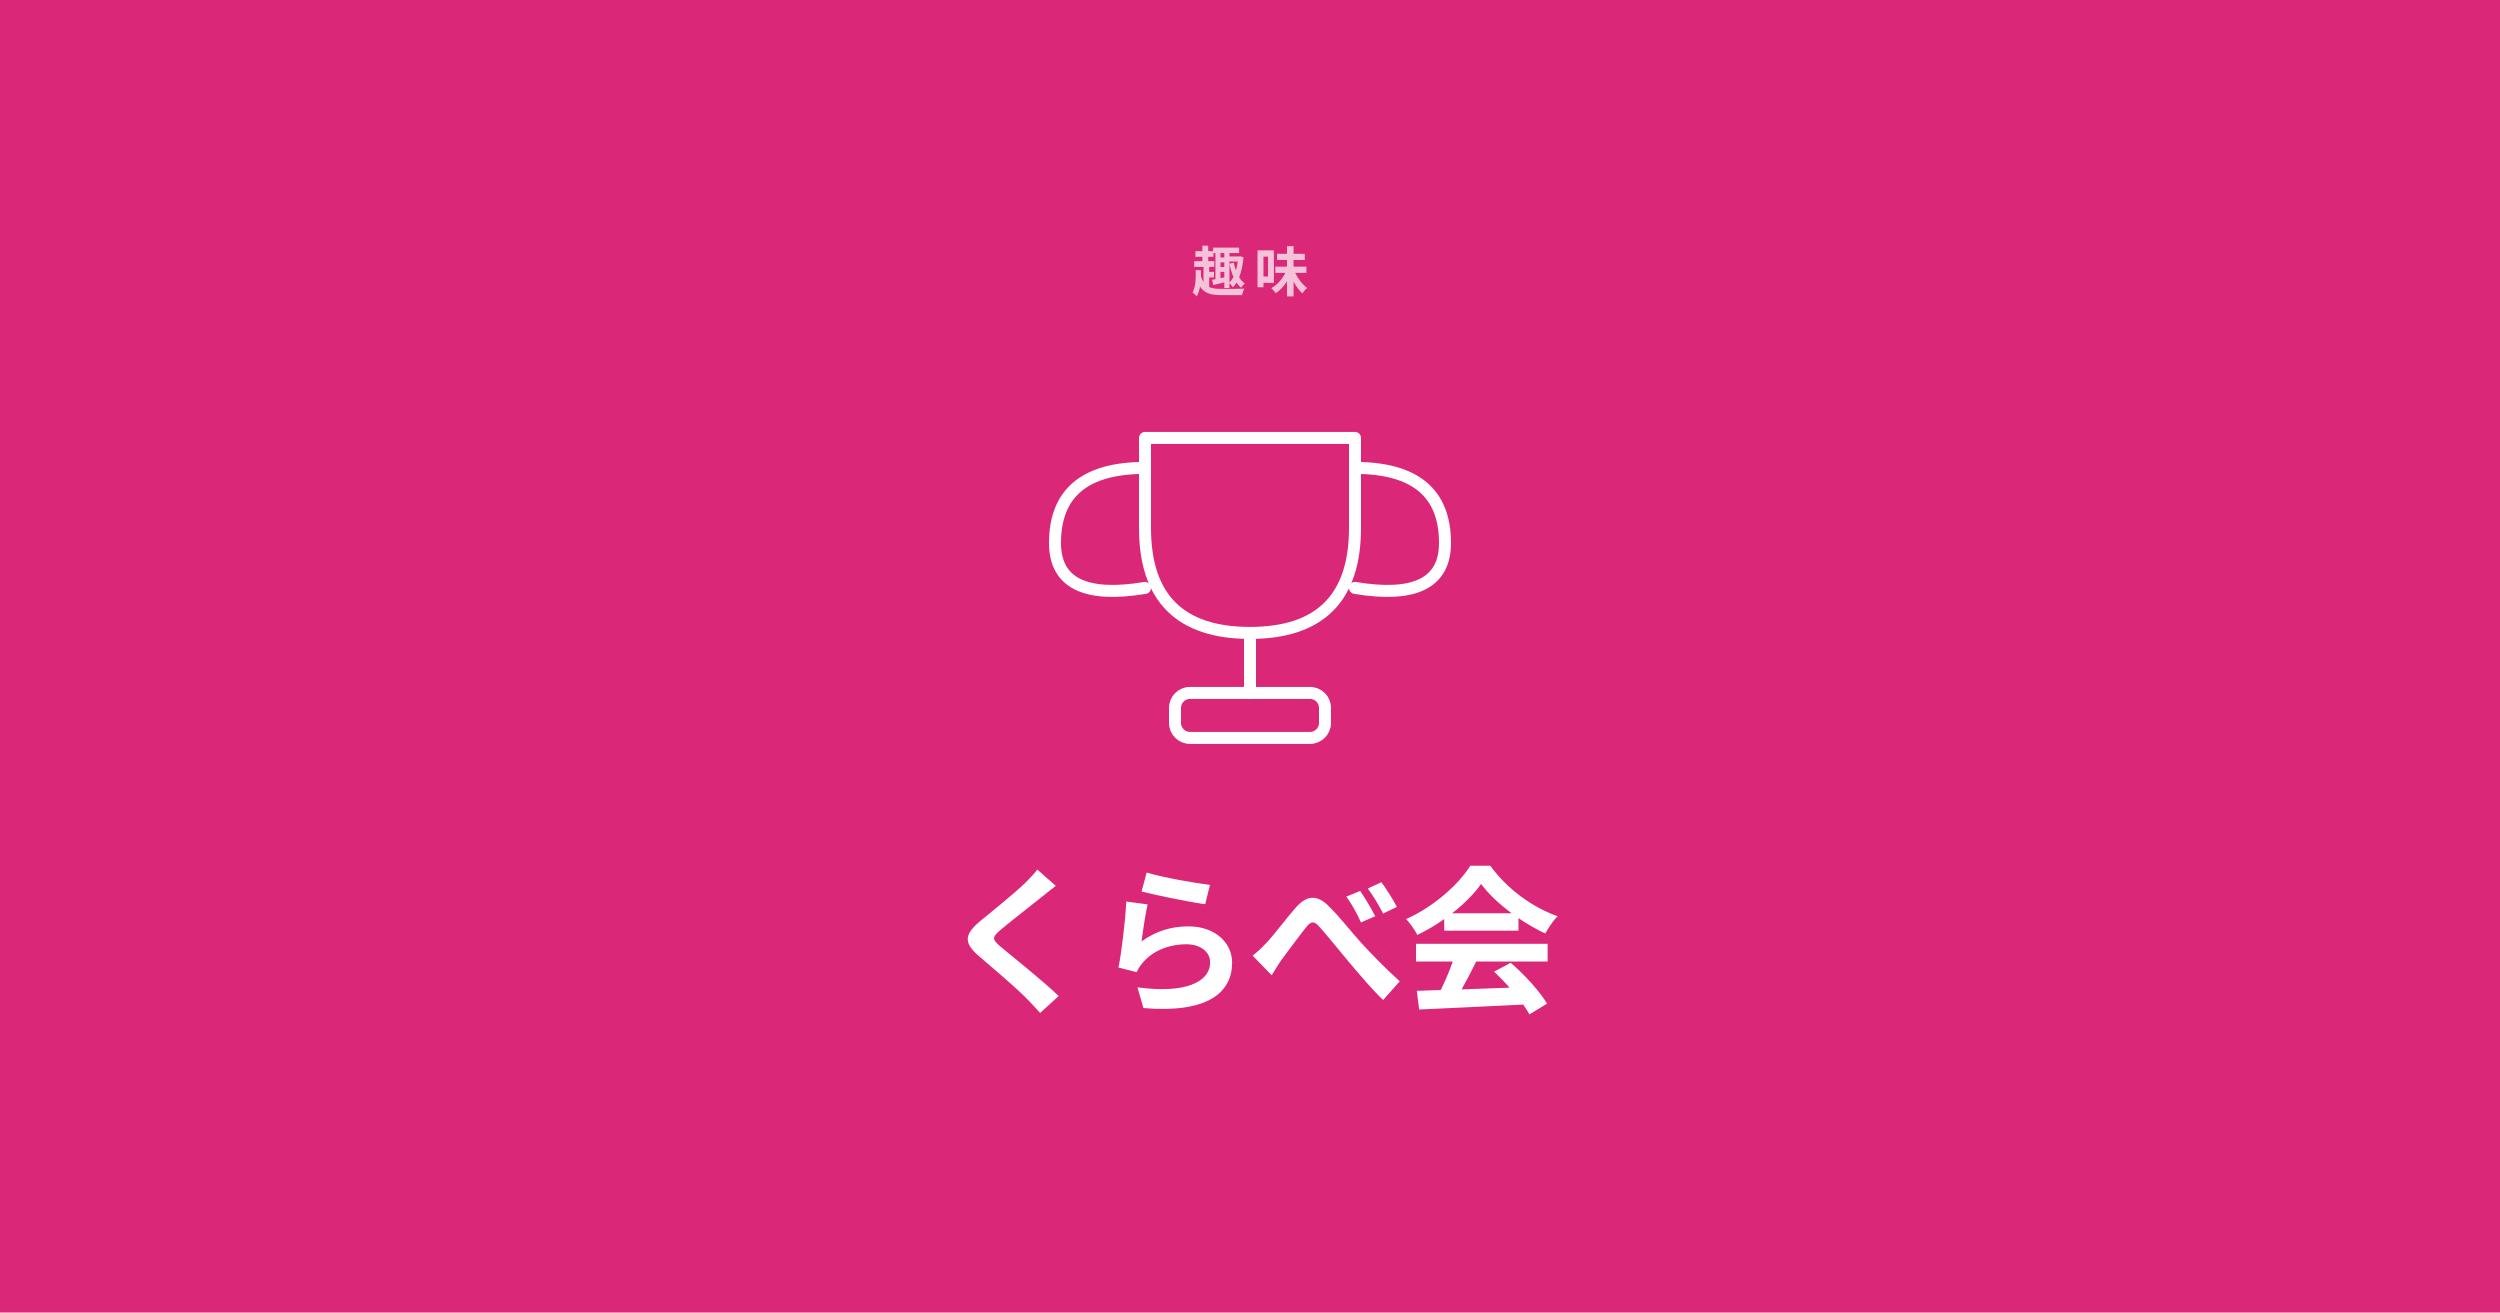
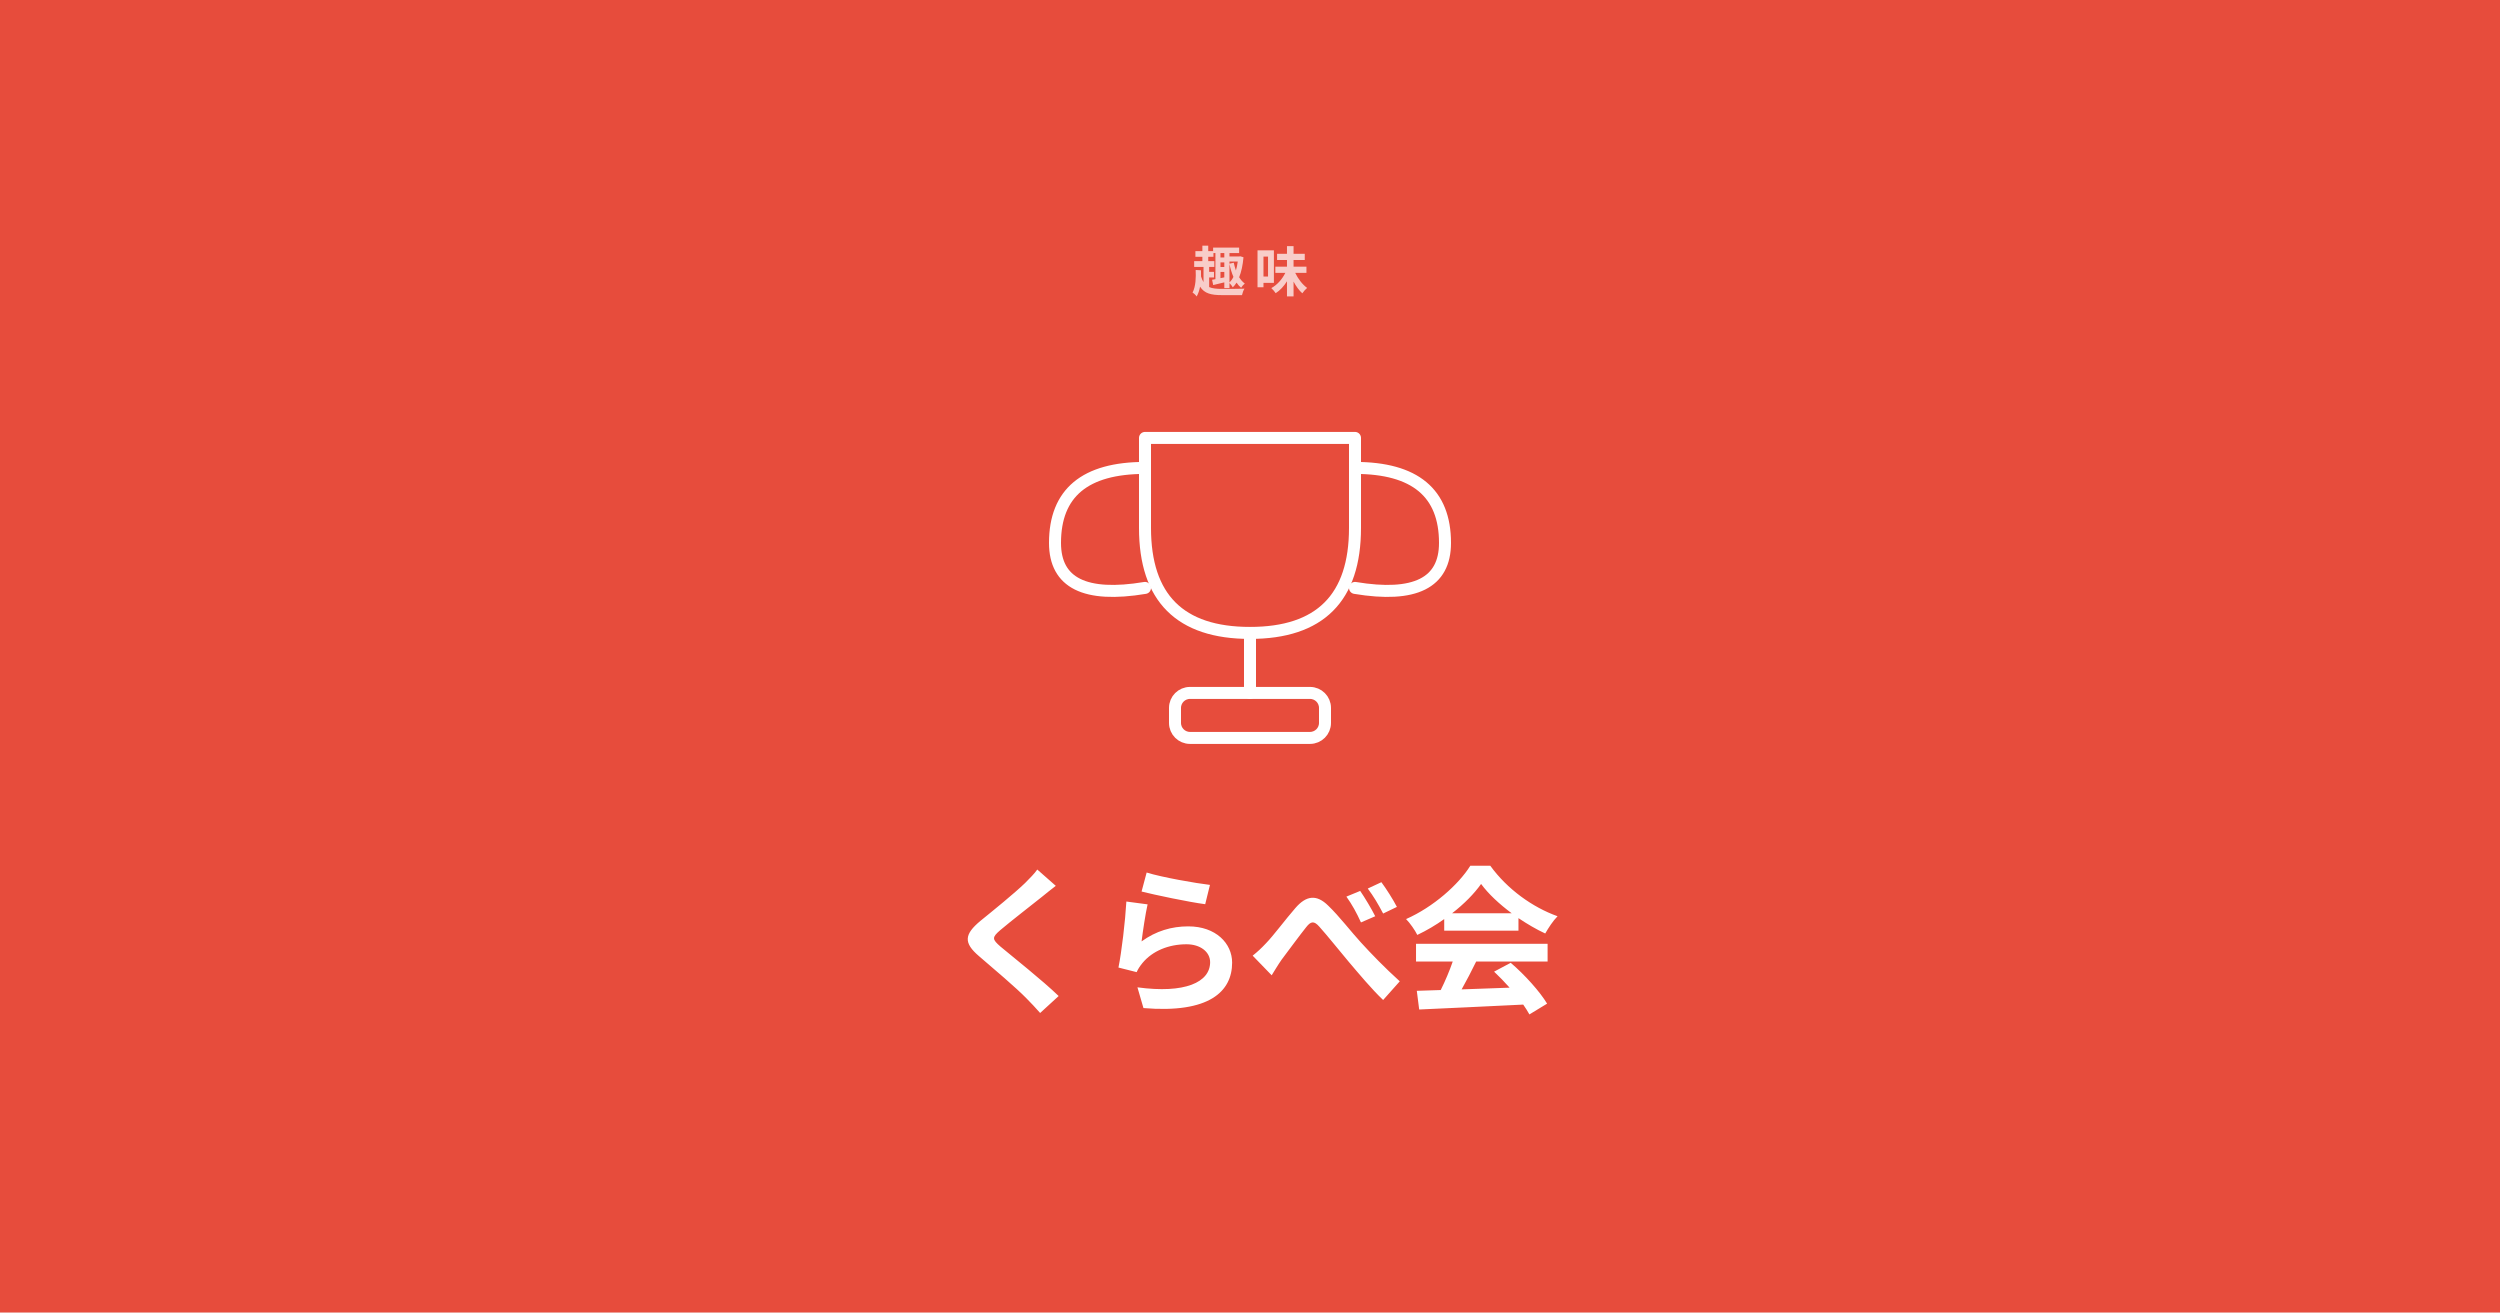
<svg xmlns="http://www.w3.org/2000/svg" viewBox="0 0 1200 630">
-   <rect width="1200" height="630" fill="#db2777" />
+   <rect width="1200" height="630" fill="#e74c3c" />
  <text x="600" y="140" font-size="26" font-weight="600" letter-spacing="4" text-anchor="middle" fill="#ffffff" fill-opacity="0.72" font-family="-apple-system, 'Hiragino Sans', 'Noto Sans JP', sans-serif">趣味</text>
  <g transform="translate(600 275) scale(3.6) translate(-32 -32)" fill="none" stroke="#ffffff" stroke-width="1.6" stroke-linecap="round" stroke-linejoin="round">
    <path d="M18 14 H46 V26 Q46 40 32 40 Q18 40 18 26 Z" />
    <path d="M18 18 Q6 18 6 28 Q6 36 18 34" />
    <path d="M46 18 Q58 18 58 28 Q58 36 46 34" />
    <line x1="32" y1="40" x2="32" y2="48" />
    <rect x="22" y="48" width="20" height="6" rx="2" />
  </g>
  <text x="600" y="480" font-size="76" font-weight="600" text-anchor="middle" fill="#ffffff" font-family="-apple-system, 'Hiragino Sans', 'Noto Sans JP', sans-serif" letter-spacing="-2">くらべ会</text>
</svg>
